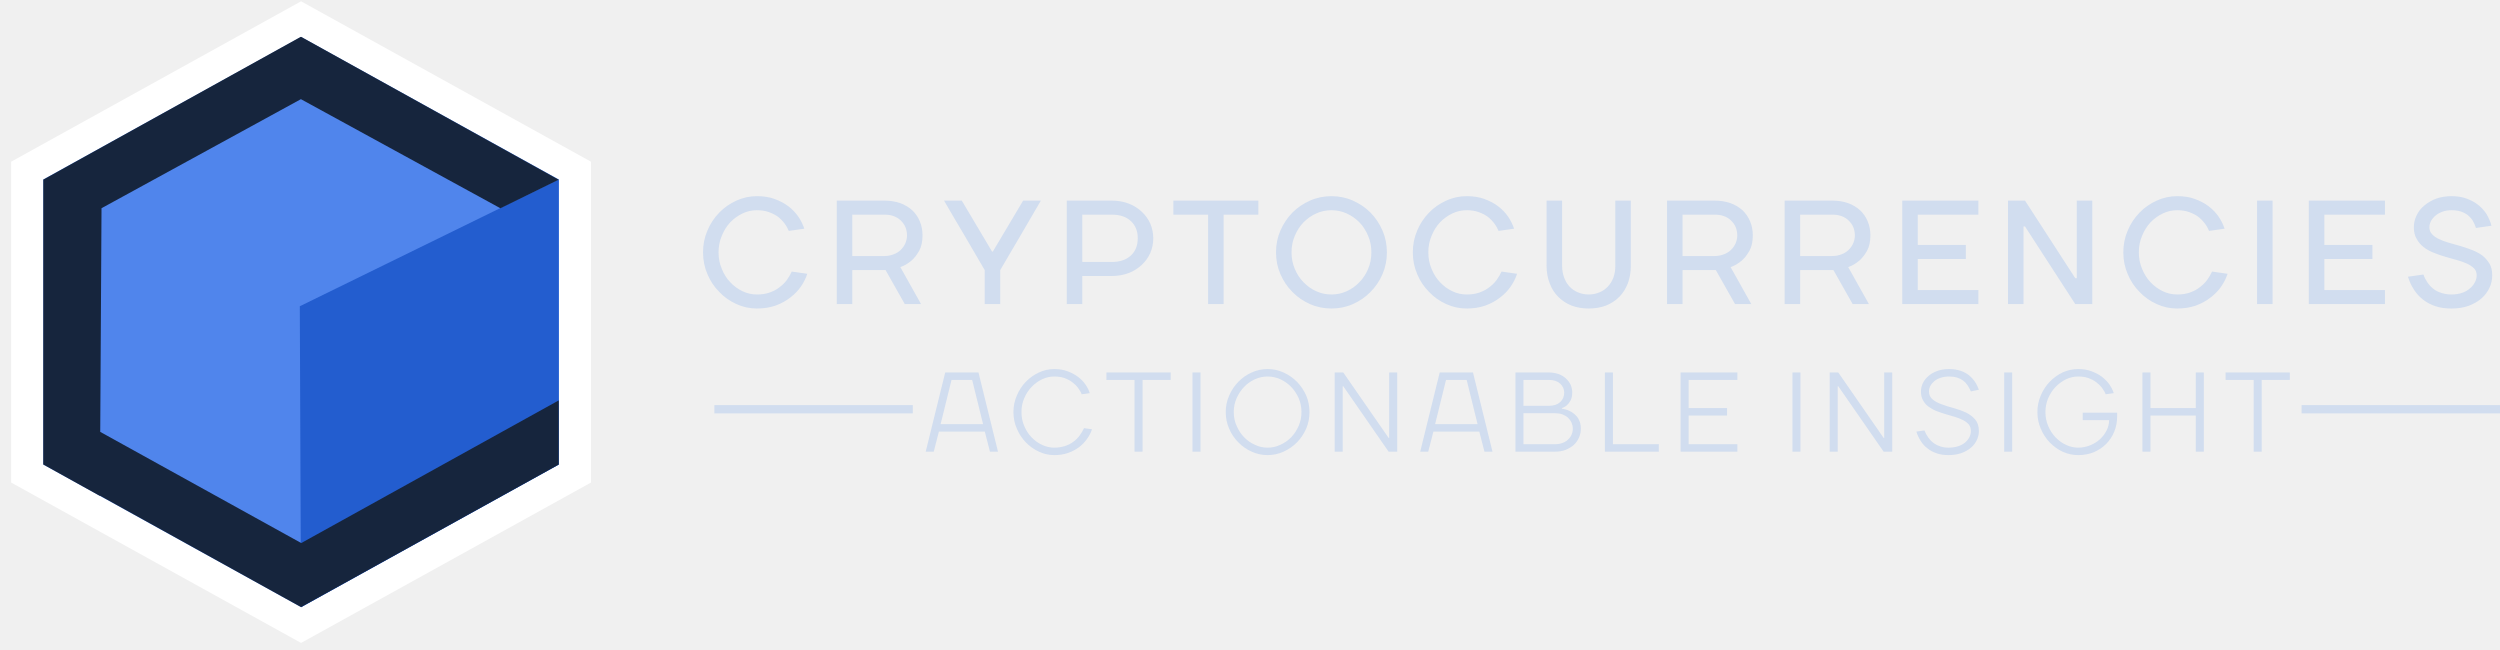
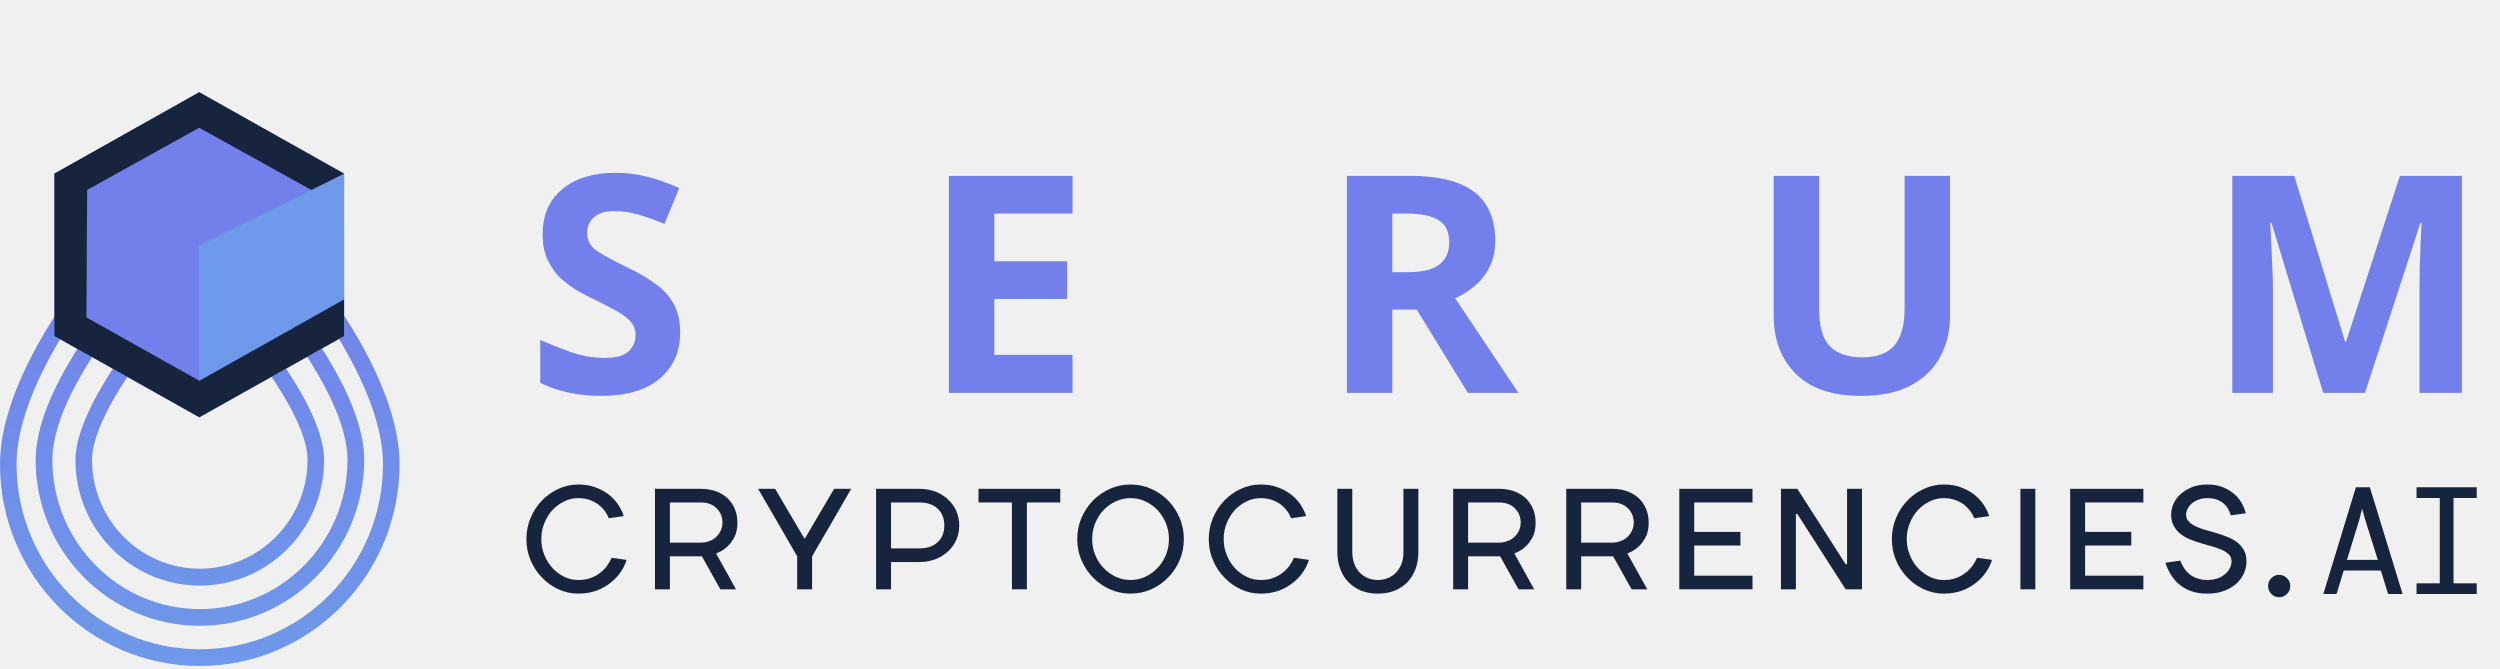
- <svg xmlns="http://www.w3.org/2000/svg" width="281" height="73" viewBox="0 0 281 73" fill="none">
-   <path d="M33.839 0.147L66.429 18.177L66.429 54.235L33.839 72.265L1.249 54.235L1.249 18.177L33.839 0.147Z" fill="white" />
-   <path d="M33.839 4.154L62.808 20.174L62.808 52.215L33.839 68.236L4.87 52.215L4.87 20.174L33.839 4.154Z" fill="#5085EC" />
-   <path d="M33.698 34.422L62.806 20.17L62.812 52.206L33.831 68.258L33.698 34.422Z" fill="#235DCF" />
-   <path fill-rule="evenodd" clip-rule="evenodd" d="M33.822 11.146L56.249 23.411L62.793 20.198L33.844 4.144L33.822 4.156L33.8 4.144L4.852 20.198L4.868 20.206L4.862 52.206L11.226 55.74L11.227 55.595V55.709L33.854 68.246V68.228L62.8 52.215V48.626V45.005L33.854 61.041V61.036L11.267 48.544L11.411 23.41L11.403 23.407L33.822 11.146Z" fill="#16253D" />
-   <path d="M85.087 34.678C85.851 34.678 86.549 34.562 87.18 34.346C87.812 34.113 88.36 33.814 88.842 33.432C89.324 33.066 89.723 32.651 90.039 32.186C90.354 31.72 90.587 31.255 90.737 30.773L88.992 30.524C88.842 30.856 88.659 31.172 88.427 31.488C88.194 31.803 87.912 32.069 87.596 32.302C87.28 32.551 86.914 32.734 86.499 32.884C86.084 33.033 85.602 33.1 85.087 33.1C84.522 33.1 83.973 32.983 83.458 32.734C82.943 32.485 82.478 32.153 82.079 31.72C81.68 31.305 81.364 30.806 81.132 30.225C80.882 29.643 80.766 29.028 80.766 28.364C80.766 27.699 80.882 27.084 81.132 26.503C81.364 25.921 81.68 25.422 82.079 24.99C82.478 24.575 82.943 24.242 83.458 23.993C83.973 23.744 84.522 23.628 85.087 23.628C85.568 23.628 86.001 23.694 86.383 23.827C86.765 23.96 87.114 24.126 87.413 24.342C87.695 24.558 87.945 24.808 88.161 25.09C88.377 25.372 88.543 25.672 88.659 25.954L90.404 25.705C90.255 25.256 90.039 24.808 89.739 24.359C89.44 23.927 89.075 23.544 88.626 23.196C88.177 22.847 87.646 22.581 87.064 22.365C86.482 22.149 85.818 22.049 85.087 22.049C84.272 22.049 83.508 22.215 82.777 22.547C82.046 22.88 81.397 23.328 80.849 23.893C80.284 24.475 79.835 25.14 79.52 25.904C79.187 26.669 79.021 27.483 79.021 28.364C79.021 29.244 79.187 30.059 79.52 30.823C79.835 31.587 80.284 32.252 80.849 32.817C81.397 33.399 82.046 33.847 82.777 34.18C83.508 34.512 84.272 34.678 85.087 34.678ZM99.372 28.779H95.799V24.126H99.405C99.787 24.126 100.136 24.176 100.452 24.292C100.768 24.409 101.034 24.575 101.25 24.791C101.466 25.007 101.648 25.239 101.765 25.522C101.881 25.805 101.948 26.12 101.948 26.453C101.948 26.768 101.881 27.051 101.765 27.333C101.648 27.616 101.466 27.865 101.25 28.081C101.034 28.297 100.768 28.463 100.452 28.58C100.136 28.713 99.771 28.779 99.372 28.779ZM95.799 30.358H99.538L101.698 34.18H103.526L101.2 30.025C101.665 29.859 102.08 29.61 102.446 29.294C102.762 29.028 103.044 28.663 103.31 28.198C103.559 27.749 103.692 27.167 103.692 26.453C103.692 25.888 103.593 25.372 103.393 24.891C103.194 24.409 102.911 23.993 102.546 23.644C102.164 23.295 101.715 23.029 101.183 22.83C100.651 22.647 100.053 22.547 99.405 22.547H94.054V34.18H95.799V30.358ZM112.424 34.18V30.358C113.172 29.078 113.936 27.765 114.717 26.453C115.481 25.14 116.246 23.844 116.994 22.547H115L111.593 28.281H111.51L108.103 22.547H106.109C106.857 23.844 107.621 25.14 108.402 26.453C109.167 27.765 109.931 29.078 110.679 30.358V34.18H112.424ZM129.628 26.785C129.628 26.203 129.511 25.655 129.295 25.14C129.063 24.625 128.747 24.176 128.331 23.794C127.916 23.412 127.434 23.096 126.869 22.88C126.287 22.664 125.656 22.547 124.975 22.547H119.906V34.18H121.651V31.023H124.975C125.656 31.023 126.287 30.906 126.869 30.69C127.434 30.474 127.916 30.158 128.331 29.776C128.747 29.394 129.063 28.945 129.295 28.43C129.511 27.915 129.628 27.367 129.628 26.785ZM127.883 26.785C127.883 27.583 127.633 28.231 127.118 28.713C126.603 29.195 125.889 29.444 124.975 29.444H121.651V24.126H124.975C125.889 24.126 126.603 24.375 127.118 24.857C127.633 25.339 127.883 25.987 127.883 26.785ZM131.884 24.126H135.789V34.18H137.534V24.126H141.439V22.547L131.884 22.547V24.126ZM155.887 28.364C155.887 27.483 155.721 26.669 155.389 25.904C155.056 25.14 154.608 24.475 154.043 23.893C153.478 23.328 152.813 22.88 152.065 22.547C151.317 22.215 150.503 22.049 149.656 22.049C148.808 22.049 147.994 22.215 147.246 22.547C146.498 22.88 145.834 23.328 145.269 23.893C144.704 24.475 144.255 25.14 143.923 25.904C143.59 26.669 143.424 27.483 143.424 28.364C143.424 29.244 143.59 30.059 143.923 30.823C144.255 31.587 144.704 32.252 145.269 32.817C145.834 33.399 146.498 33.847 147.246 34.18C147.994 34.512 148.808 34.678 149.656 34.678C150.503 34.678 151.317 34.512 152.065 34.18C152.813 33.847 153.478 33.399 154.043 32.817C154.608 32.252 155.056 31.587 155.389 30.823C155.721 30.059 155.887 29.244 155.887 28.364ZM145.169 28.364C145.169 27.699 145.285 27.084 145.535 26.503C145.784 25.921 146.1 25.422 146.515 24.99C146.93 24.575 147.396 24.242 147.944 23.993C148.492 23.744 149.057 23.628 149.656 23.628C150.254 23.628 150.819 23.744 151.367 23.993C151.916 24.242 152.381 24.575 152.796 24.99C153.212 25.422 153.528 25.921 153.777 26.503C154.026 27.084 154.142 27.699 154.142 28.364C154.142 29.028 154.026 29.643 153.777 30.225C153.528 30.806 153.212 31.305 152.796 31.72C152.381 32.153 151.916 32.485 151.367 32.734C150.819 32.983 150.254 33.1 149.656 33.1C149.057 33.1 148.492 32.983 147.944 32.734C147.396 32.485 146.93 32.153 146.515 31.72C146.1 31.305 145.784 30.806 145.535 30.225C145.285 29.643 145.169 29.028 145.169 28.364ZM164.866 34.678C165.63 34.678 166.328 34.562 166.96 34.346C167.591 34.113 168.14 33.814 168.622 33.432C169.104 33.066 169.502 32.651 169.818 32.186C170.134 31.72 170.366 31.255 170.516 30.773L168.771 30.524C168.622 30.856 168.439 31.172 168.206 31.488C167.974 31.803 167.691 32.069 167.375 32.302C167.06 32.551 166.694 32.734 166.279 32.884C165.863 33.033 165.381 33.1 164.866 33.1C164.301 33.1 163.753 32.983 163.238 32.734C162.722 32.485 162.257 32.153 161.858 31.72C161.459 31.305 161.144 30.806 160.911 30.225C160.662 29.643 160.545 29.028 160.545 28.364C160.545 27.699 160.662 27.084 160.911 26.503C161.144 25.921 161.459 25.422 161.858 24.99C162.257 24.575 162.722 24.242 163.238 23.993C163.753 23.744 164.301 23.628 164.866 23.628C165.348 23.628 165.78 23.694 166.162 23.827C166.544 23.96 166.893 24.126 167.193 24.342C167.475 24.558 167.724 24.808 167.94 25.09C168.156 25.372 168.323 25.672 168.439 25.954L170.184 25.705C170.034 25.256 169.818 24.808 169.519 24.359C169.22 23.927 168.854 23.544 168.406 23.196C167.957 22.847 167.425 22.581 166.844 22.365C166.262 22.149 165.597 22.049 164.866 22.049C164.052 22.049 163.287 22.215 162.556 22.547C161.825 22.88 161.177 23.328 160.629 23.893C160.064 24.475 159.615 25.14 159.299 25.904C158.967 26.669 158.801 27.483 158.801 28.364C158.801 29.244 158.967 30.059 159.299 30.823C159.615 31.587 160.064 32.252 160.629 32.817C161.177 33.399 161.825 33.847 162.556 34.18C163.287 34.512 164.052 34.678 164.866 34.678ZM178.57 33.1C178.138 33.1 177.739 33.017 177.373 32.867C177.008 32.718 176.692 32.501 176.426 32.219C176.16 31.936 175.961 31.604 175.811 31.205C175.662 30.806 175.579 30.358 175.579 29.859V22.547H173.834V29.859C173.834 30.59 173.95 31.255 174.183 31.837C174.399 32.435 174.731 32.95 175.147 33.365C175.562 33.781 176.06 34.113 176.642 34.346C177.224 34.562 177.855 34.678 178.57 34.678C179.284 34.678 179.932 34.562 180.514 34.346C181.096 34.113 181.594 33.781 182.01 33.365C182.425 32.95 182.741 32.435 182.973 31.837C183.189 31.255 183.306 30.59 183.306 29.859V22.547H181.561V29.859C181.561 30.358 181.494 30.806 181.345 31.205C181.195 31.604 180.979 31.936 180.713 32.219C180.448 32.501 180.132 32.718 179.766 32.867C179.401 33.017 179.002 33.1 178.57 33.1ZM192.694 28.779H189.121V24.126H192.727C193.11 24.126 193.458 24.176 193.774 24.292C194.09 24.409 194.356 24.575 194.572 24.791C194.788 25.007 194.971 25.239 195.087 25.522C195.203 25.805 195.27 26.12 195.27 26.453C195.27 26.768 195.203 27.051 195.087 27.333C194.971 27.616 194.788 27.865 194.572 28.081C194.356 28.297 194.09 28.463 193.774 28.58C193.458 28.713 193.093 28.779 192.694 28.779ZM189.121 30.358H192.86L195.021 34.18H196.848L194.522 30.025C194.987 29.859 195.403 29.61 195.768 29.294C196.084 29.028 196.367 28.663 196.632 28.198C196.882 27.749 197.015 27.167 197.015 26.453C197.015 25.888 196.915 25.372 196.716 24.891C196.516 24.409 196.234 23.993 195.868 23.644C195.486 23.295 195.037 23.029 194.505 22.83C193.974 22.647 193.375 22.547 192.727 22.547H187.376V34.18H189.121V30.358ZM205.912 28.779H202.339V24.126L205.945 24.126C206.328 24.126 206.677 24.176 206.992 24.292C207.308 24.409 207.574 24.575 207.79 24.791C208.006 25.007 208.189 25.239 208.305 25.522C208.421 25.805 208.488 26.12 208.488 26.453C208.488 26.768 208.421 27.051 208.305 27.333C208.189 27.616 208.006 27.865 207.79 28.081C207.574 28.297 207.308 28.463 206.992 28.58C206.677 28.713 206.311 28.779 205.912 28.779ZM202.339 30.358H206.078L208.239 34.18H210.067L207.74 30.025C208.205 29.859 208.621 29.61 208.986 29.294C209.302 29.028 209.585 28.663 209.851 28.198C210.1 27.749 210.233 27.167 210.233 26.453C210.233 25.888 210.133 25.372 209.934 24.891C209.734 24.409 209.452 23.993 209.086 23.644C208.704 23.295 208.255 23.029 207.724 22.83C207.192 22.647 206.594 22.547 205.945 22.547L200.595 22.547V34.18H202.339V30.358ZM222.371 32.601H215.558V29.111H220.958V27.533H215.558V24.126H222.371V22.547H213.813V34.18H222.371V32.601ZM233.261 31.272L227.611 22.547H225.7V34.18H227.445V25.456H227.611L233.261 34.18L235.172 34.18V22.547H233.427V31.272H233.261ZM244.727 34.678C245.491 34.678 246.189 34.562 246.821 34.346C247.452 34.113 248 33.814 248.482 33.432C248.964 33.066 249.363 32.651 249.679 32.186C249.995 31.72 250.227 31.255 250.377 30.773L248.632 30.524C248.482 30.856 248.3 31.172 248.067 31.488C247.834 31.803 247.552 32.069 247.236 32.302C246.92 32.551 246.555 32.734 246.139 32.884C245.724 33.033 245.242 33.1 244.727 33.1C244.162 33.1 243.613 32.983 243.098 32.734C242.583 32.485 242.118 32.153 241.719 31.72C241.32 31.305 241.004 30.806 240.772 30.225C240.522 29.643 240.406 29.028 240.406 28.364C240.406 27.699 240.522 27.084 240.772 26.503C241.004 25.921 241.32 25.422 241.719 24.99C242.118 24.575 242.583 24.242 243.098 23.993C243.613 23.744 244.162 23.628 244.727 23.628C245.209 23.628 245.641 23.694 246.023 23.827C246.405 23.96 246.754 24.126 247.053 24.342C247.336 24.558 247.585 24.808 247.801 25.09C248.017 25.372 248.183 25.672 248.3 25.954L250.044 25.705C249.895 25.256 249.679 24.808 249.38 24.359C249.081 23.927 248.715 23.544 248.266 23.196C247.818 22.847 247.286 22.581 246.704 22.365C246.123 22.149 245.458 22.049 244.727 22.049C243.912 22.049 243.148 22.215 242.417 22.547C241.686 22.88 241.038 23.328 240.489 23.893C239.924 24.475 239.476 25.14 239.16 25.904C238.827 26.669 238.661 27.483 238.661 28.364C238.661 29.244 238.827 30.059 239.16 30.823C239.476 31.587 239.924 32.252 240.489 32.817C241.038 33.399 241.686 33.847 242.417 34.18C243.148 34.512 243.912 34.678 244.727 34.678ZM255.439 34.18V22.547H253.694V34.18H255.439ZM268.071 32.601H261.257V29.111H266.658V27.533H261.257V24.126H268.071V22.547H259.513V34.18H268.071V32.601ZM278.379 30.939C278.379 31.205 278.313 31.471 278.18 31.72C278.047 31.986 277.864 32.219 277.615 32.418C277.366 32.634 277.083 32.8 276.734 32.917C276.385 33.033 275.986 33.1 275.554 33.1C275.122 33.1 274.74 33.033 274.391 32.917C274.042 32.8 273.726 32.651 273.477 32.435C273.228 32.236 273.012 32.003 272.829 31.72C272.646 31.454 272.497 31.172 272.397 30.856L270.652 31.105C270.818 31.621 271.034 32.103 271.317 32.535C271.599 32.983 271.932 33.349 272.331 33.665C272.729 33.98 273.195 34.23 273.726 34.413C274.258 34.595 274.873 34.678 275.554 34.678C276.269 34.678 276.9 34.579 277.465 34.379C278.03 34.163 278.512 33.897 278.911 33.548C279.293 33.216 279.592 32.817 279.808 32.368C280.025 31.92 280.124 31.438 280.124 30.939C280.124 30.424 280.025 29.992 279.825 29.643C279.609 29.294 279.343 28.979 279.027 28.729C278.695 28.48 278.313 28.281 277.897 28.114C277.465 27.948 277.033 27.799 276.601 27.666C276.153 27.549 275.721 27.416 275.305 27.3C274.873 27.184 274.491 27.034 274.175 26.885C273.843 26.735 273.577 26.552 273.377 26.336C273.161 26.12 273.062 25.854 273.062 25.539C273.062 25.306 273.128 25.073 273.245 24.841C273.361 24.625 273.544 24.409 273.76 24.226C273.976 24.043 274.225 23.91 274.541 23.794C274.84 23.677 275.172 23.628 275.554 23.628C275.953 23.628 276.302 23.677 276.601 23.777C276.9 23.877 277.166 24.01 277.399 24.193C277.615 24.375 277.798 24.575 277.947 24.824C278.097 25.073 278.213 25.339 278.296 25.622L280.041 25.372C279.925 24.924 279.742 24.492 279.493 24.076C279.243 23.677 278.928 23.328 278.546 23.029C278.163 22.73 277.731 22.498 277.233 22.315C276.734 22.132 276.169 22.049 275.554 22.049C274.906 22.049 274.325 22.149 273.81 22.331C273.294 22.531 272.846 22.797 272.48 23.113C272.098 23.428 271.815 23.81 271.616 24.226C271.417 24.641 271.317 25.09 271.317 25.539C271.317 26.054 271.417 26.503 271.633 26.851C271.832 27.217 272.098 27.533 272.43 27.782C272.746 28.031 273.128 28.247 273.56 28.413C273.976 28.58 274.408 28.729 274.856 28.862C275.288 28.995 275.721 29.111 276.153 29.228C276.568 29.344 276.95 29.477 277.283 29.627C277.598 29.776 277.864 29.959 278.08 30.158C278.28 30.374 278.379 30.624 278.379 30.939Z" fill="#D1DDEF" />
-   <path d="M105.725 47.672L106.951 42.707H109.272L110.497 47.672H105.725ZM112.174 50.767L109.981 41.868H106.241L104.049 50.767H104.952L105.532 48.51H110.691L111.271 50.767H112.174ZM118.489 51.154C119.069 51.154 119.585 51.077 120.062 50.909C120.527 50.742 120.939 50.522 121.3 50.252C121.649 49.981 121.945 49.671 122.19 49.323C122.435 48.975 122.616 48.626 122.745 48.252L121.842 48.123C121.713 48.42 121.545 48.691 121.352 48.949C121.159 49.22 120.926 49.452 120.656 49.645C120.385 49.852 120.062 50.019 119.701 50.135C119.34 50.252 118.94 50.316 118.489 50.316C118.025 50.316 117.573 50.213 117.135 50.006C116.683 49.8 116.296 49.516 115.948 49.155C115.6 48.794 115.329 48.368 115.123 47.878C114.916 47.401 114.813 46.873 114.813 46.318C114.813 45.763 114.916 45.247 115.123 44.757C115.329 44.28 115.6 43.855 115.948 43.493C116.296 43.132 116.683 42.849 117.135 42.629C117.573 42.423 118.025 42.32 118.489 42.32C118.914 42.32 119.288 42.371 119.624 42.487C119.959 42.604 120.256 42.758 120.514 42.952C120.772 43.145 120.991 43.352 121.171 43.597C121.352 43.842 121.494 44.074 121.584 44.319L122.487 44.19C122.397 43.867 122.229 43.545 122.01 43.223C121.79 42.9 121.507 42.617 121.171 42.358C120.823 42.101 120.436 41.894 119.985 41.727C119.533 41.559 119.043 41.481 118.489 41.481C117.896 41.481 117.328 41.611 116.774 41.868C116.219 42.126 115.729 42.475 115.303 42.913C114.878 43.352 114.542 43.867 114.297 44.448C114.039 45.028 113.91 45.66 113.91 46.318C113.91 46.976 114.039 47.608 114.297 48.188C114.542 48.768 114.878 49.284 115.303 49.723C115.729 50.161 116.219 50.509 116.774 50.767C117.328 51.025 117.896 51.154 118.489 51.154ZM124.361 42.707L127.521 42.707V50.767H128.424V42.707H131.584V41.868L124.361 41.868V42.707ZM134.938 50.767V41.868H134.035V50.767H134.938ZM146.284 46.318C146.284 46.873 146.181 47.388 145.974 47.865C145.755 48.356 145.484 48.781 145.136 49.142C144.788 49.503 144.375 49.787 143.924 49.993C143.459 50.213 142.982 50.316 142.479 50.316C141.976 50.316 141.499 50.213 141.048 49.993C140.583 49.787 140.184 49.503 139.835 49.142C139.487 48.781 139.203 48.356 138.997 47.865C138.778 47.388 138.675 46.873 138.675 46.318C138.675 45.763 138.778 45.247 138.997 44.757C139.203 44.28 139.487 43.855 139.835 43.493C140.171 43.132 140.583 42.849 141.048 42.629C141.499 42.423 141.976 42.32 142.479 42.32C142.982 42.32 143.459 42.423 143.924 42.629C144.375 42.849 144.788 43.132 145.136 43.493C145.484 43.855 145.755 44.28 145.974 44.757C146.181 45.247 146.284 45.763 146.284 46.318ZM137.772 46.318C137.772 46.976 137.901 47.608 138.159 48.188C138.404 48.768 138.752 49.284 139.19 49.723C139.616 50.161 140.119 50.509 140.687 50.767C141.254 51.025 141.847 51.154 142.479 51.154C143.111 51.154 143.704 51.025 144.272 50.767C144.839 50.509 145.342 50.161 145.781 49.723C146.206 49.284 146.555 48.768 146.813 48.188C147.058 47.608 147.187 46.976 147.187 46.318C147.187 45.66 147.058 45.028 146.813 44.448C146.555 43.867 146.206 43.352 145.781 42.913C145.342 42.475 144.839 42.126 144.272 41.868C143.704 41.611 143.111 41.481 142.479 41.481C141.847 41.481 141.254 41.611 140.687 41.868C140.119 42.126 139.616 42.475 139.19 42.913C138.752 43.364 138.404 43.88 138.159 44.461C137.901 45.041 137.772 45.66 137.772 46.318ZM156.08 49.22L150.986 41.868H150.018V50.767H150.921V43.416H150.986L156.08 50.767H157.047V41.868H156.144V49.22H156.08ZM161.307 47.672L162.532 42.707H164.854L166.079 47.672L161.307 47.672ZM167.756 50.767L165.563 41.868H161.823L159.631 50.767H160.533L161.114 48.51L166.273 48.51L166.853 50.767H167.756ZM171.237 42.707H174.139C174.655 42.707 175.067 42.849 175.364 43.119C175.661 43.403 175.815 43.739 175.815 44.125C175.815 44.564 175.661 44.925 175.364 45.196C175.067 45.467 174.655 45.609 174.139 45.609H171.237V42.707ZM174.784 49.929L171.237 49.929V46.447H174.784C175.093 46.447 175.377 46.486 175.622 46.576C175.854 46.666 176.073 46.795 176.241 46.95C176.409 47.117 176.55 47.298 176.641 47.504C176.731 47.724 176.783 47.943 176.783 48.188C176.783 48.433 176.731 48.652 176.641 48.859C176.55 49.078 176.409 49.258 176.241 49.413C176.073 49.581 175.867 49.697 175.622 49.787C175.377 49.877 175.093 49.929 174.784 49.929ZM174.139 41.868H170.334V50.767H174.784C175.222 50.767 175.622 50.703 175.983 50.561C176.331 50.419 176.641 50.239 176.899 50.006C177.144 49.774 177.337 49.503 177.479 49.181C177.621 48.871 177.685 48.536 177.685 48.188C177.685 47.93 177.66 47.698 177.595 47.492C177.531 47.298 177.453 47.117 177.35 46.963C177.247 46.821 177.131 46.692 177.002 46.576C176.873 46.46 176.744 46.37 176.615 46.292C176.305 46.111 175.957 45.995 175.557 45.931V45.867C175.777 45.802 175.97 45.686 176.138 45.531C176.28 45.402 176.421 45.222 176.538 45.002C176.654 44.783 176.718 44.486 176.718 44.125C176.718 43.816 176.654 43.519 176.538 43.248C176.409 42.978 176.228 42.745 176.009 42.539C175.79 42.333 175.519 42.165 175.196 42.049C174.874 41.933 174.526 41.868 174.139 41.868ZM181.294 49.929V41.868H180.391V50.767H186.453V49.929H181.294ZM195.283 49.929H189.802V46.705H194.122V45.867H189.802V42.707H195.283V41.868H188.899V50.767H195.283V49.929ZM202.372 50.767V41.868H201.469V50.767H202.372ZM211.719 49.22L206.624 41.868H205.657V50.767H206.56V43.416H206.624L211.719 50.767H212.686V41.868H211.783V49.22H211.719ZM221.524 48.446C221.524 48.691 221.473 48.923 221.357 49.142C221.241 49.362 221.086 49.568 220.88 49.736C220.66 49.916 220.402 50.058 220.093 50.161C219.77 50.264 219.409 50.316 219.01 50.316C218.661 50.316 218.339 50.264 218.055 50.161C217.771 50.071 217.513 49.929 217.294 49.761C217.075 49.594 216.882 49.387 216.714 49.142C216.546 48.91 216.417 48.652 216.301 48.381L215.398 48.51C215.514 48.884 215.669 49.22 215.876 49.542C216.069 49.864 216.327 50.148 216.624 50.38C216.92 50.626 217.268 50.806 217.668 50.948C218.068 51.09 218.507 51.154 219.01 51.154C219.538 51.154 220.015 51.077 220.441 50.935C220.867 50.78 221.228 50.574 221.524 50.329C221.821 50.084 222.04 49.787 222.195 49.465C222.35 49.142 222.427 48.794 222.427 48.446C222.427 47.917 222.285 47.479 222.015 47.156C221.744 46.834 221.395 46.576 220.983 46.37C220.557 46.176 220.106 46.008 219.629 45.879C219.139 45.75 218.687 45.609 218.274 45.454C217.849 45.312 217.501 45.118 217.23 44.899C216.959 44.68 216.817 44.383 216.817 43.996C216.817 43.79 216.869 43.584 216.972 43.377C217.075 43.184 217.23 43.003 217.423 42.836C217.617 42.681 217.849 42.552 218.133 42.462C218.403 42.371 218.726 42.32 219.074 42.32C219.409 42.32 219.706 42.358 219.964 42.436C220.222 42.513 220.454 42.629 220.647 42.771C220.841 42.913 221.009 43.094 221.15 43.3C221.292 43.506 221.408 43.739 221.524 43.996L222.427 43.803C222.311 43.481 222.169 43.184 221.976 42.9C221.782 42.617 221.55 42.371 221.279 42.152C221.009 41.946 220.686 41.778 220.325 41.662C219.951 41.546 219.538 41.481 219.074 41.481C218.597 41.481 218.158 41.546 217.771 41.688C217.372 41.83 217.036 42.023 216.765 42.255C216.495 42.487 216.275 42.758 216.134 43.055C215.992 43.364 215.914 43.674 215.914 43.996C215.914 44.396 215.992 44.745 216.159 45.015C216.314 45.299 216.52 45.531 216.791 45.725C217.062 45.918 217.359 46.086 217.694 46.215C218.029 46.344 218.378 46.46 218.726 46.563C219.074 46.666 219.409 46.769 219.745 46.86C220.08 46.963 220.377 47.079 220.647 47.221C220.918 47.362 221.125 47.517 221.292 47.711C221.447 47.904 221.524 48.149 221.524 48.446ZM226.17 50.767V41.868H225.268V50.767H226.17ZM233.583 50.316C233.118 50.316 232.667 50.213 232.228 50.006C231.777 49.8 231.39 49.516 231.042 49.155C230.694 48.794 230.423 48.368 230.216 47.878C230.01 47.401 229.907 46.873 229.907 46.318C229.907 45.763 230.01 45.247 230.216 44.757C230.423 44.28 230.694 43.855 231.042 43.493C231.39 43.132 231.777 42.849 232.228 42.629C232.667 42.423 233.118 42.32 233.583 42.32C234.008 42.32 234.382 42.371 234.718 42.487C235.053 42.604 235.349 42.758 235.607 42.952C235.865 43.145 236.085 43.352 236.265 43.597C236.446 43.842 236.588 44.074 236.678 44.319L237.581 44.19C237.49 43.867 237.323 43.545 237.103 43.223C236.884 42.9 236.6 42.617 236.265 42.358C235.917 42.101 235.53 41.894 235.079 41.727C234.627 41.559 234.137 41.481 233.583 41.481C232.976 41.481 232.409 41.611 231.854 41.855C231.3 42.114 230.823 42.462 230.397 42.9C229.971 43.339 229.636 43.855 229.391 44.435C229.133 45.015 229.004 45.647 229.004 46.318C229.004 46.989 229.133 47.62 229.391 48.201C229.636 48.781 229.971 49.297 230.397 49.736C230.823 50.174 231.3 50.522 231.854 50.78C232.409 51.025 232.976 51.154 233.583 51.154C234.215 51.154 234.795 51.051 235.337 50.832C235.865 50.6 236.33 50.303 236.729 49.903C237.116 49.516 237.426 49.052 237.645 48.51C237.864 47.982 237.968 47.401 237.968 46.769V46.382H234.098V47.221H237.065C237.065 47.608 236.974 47.982 236.794 48.356C236.613 48.73 236.368 49.052 236.059 49.349C235.736 49.645 235.375 49.877 234.95 50.045C234.524 50.226 234.06 50.316 233.583 50.316ZM240.81 41.868V50.767H241.713V46.705H246.807V50.767L247.71 50.767V41.868H246.807V45.867H241.713V41.868H240.81ZM250.155 42.707L253.314 42.707V50.767H254.217V42.707H257.377V41.868L250.155 41.868V42.707Z" fill="#D1DDEF" />
-   <path d="M102.598 46L80.298 46" stroke="#D1DDEF" stroke-width="0.929" />
-   <path d="M280.999 46L258.699 46" stroke="#D1DDEF" stroke-width="0.929" />
+ <svg xmlns="http://www.w3.org/2000/svg" width="217" height="58" viewBox="0 0 217 58" fill="none">
+   <path fill-rule="evenodd" clip-rule="evenodd" d="M0 40.291C0 49.95 7.779 57.808 17.341 57.808C26.902 57.808 34.681 49.95 34.681 40.291C34.681 30.828 23.323 18.908 22.84 18.406C22.564 18.113 22.108 18.113 21.817 18.392C21.527 18.671 21.527 19.132 21.804 19.425C21.831 19.453 24.719 22.467 27.565 26.557C31.282 31.903 33.244 36.648 33.244 40.291C33.244 49.154 26.115 56.357 17.341 56.357C8.567 56.357 1.437 49.141 1.437 40.291C1.437 36.648 3.385 31.903 7.074 26.557C9.893 22.467 12.753 19.453 12.781 19.425C13.057 19.132 13.057 18.671 12.767 18.392C12.477 18.113 12.021 18.113 11.745 18.406C11.62 18.531 8.788 21.518 5.9 25.706C1.99 31.386 0 36.3 0 40.291ZM17.34 54.319C9.479 54.319 3.095 47.857 3.095 39.929C3.095 32.168 13.817 21.337 14.273 20.89C14.549 20.611 15.019 20.611 15.296 20.89C15.572 21.17 15.572 21.644 15.296 21.923L15.295 21.924C15.163 22.057 4.546 32.79 4.546 39.929C4.546 47.061 10.294 52.867 17.354 52.867C24.415 52.867 30.163 47.061 30.163 39.929C30.163 36.998 28.284 32.95 24.719 28.19C22.006 24.578 19.28 21.831 19.207 21.757L19.206 21.756C18.916 21.477 18.916 21.016 19.206 20.723C19.482 20.43 19.938 20.43 20.228 20.723C20.698 21.183 31.614 32.154 31.614 39.929C31.586 47.857 25.203 54.319 17.34 54.319ZM17.341 50.829C13.612 50.829 10.322 48.913 8.383 46.005C7.226 44.268 6.55 42.177 6.55 39.928C6.55 34.079 16.318 23.751 16.733 23.318L17.244 22.774L17.769 23.304C18.197 23.737 28.132 34.065 28.132 39.914C28.132 42.169 27.455 44.265 26.296 46.005C24.357 48.915 21.068 50.829 17.341 50.829ZM17.258 24.881C16.401 25.817 14.605 27.84 12.823 30.213C9.658 34.428 7.987 37.778 7.987 39.914C7.987 45.12 12.187 49.363 17.341 49.363C22.495 49.363 26.695 45.12 26.695 39.914C26.695 37.778 24.995 34.428 21.776 30.213C19.966 27.854 18.128 25.817 17.258 24.881Z" fill="url(#paint0_linear)" />
+   <path d="M17.297 8.011L29.869 15.063V29.165L17.297 36.216L4.726 29.165V15.063L17.297 8.011Z" fill="#7380EB" />
+   <path d="M17.236 21.333L29.867 15.06L29.87 29.161L17.293 36.226L17.236 21.333Z" fill="#6E98E9" />
+   <path fill-rule="evenodd" clip-rule="evenodd" d="M17.29 11.09L27.022 16.488L29.861 15.074L17.299 8.008L17.29 8.013L17.28 8.008L4.718 15.074L4.725 15.078L4.723 29.162L7.485 30.718L7.485 30.635V30.704L17.304 36.222V36.214L29.864 29.166V27.587V25.993L17.304 33.05V33.049L7.502 27.551L7.565 16.488L7.561 16.486L17.29 11.09Z" fill="#16253D" />
+   <path d="M50.194 51.527C50.762 51.527 51.28 51.44 51.749 51.278C52.217 51.103 52.625 50.879 52.982 50.592C53.34 50.318 53.636 50.007 53.871 49.657C54.105 49.309 54.278 48.96 54.389 48.598L53.093 48.411C52.982 48.66 52.847 48.897 52.674 49.134C52.501 49.371 52.291 49.57 52.057 49.745C51.823 49.932 51.551 50.069 51.243 50.181C50.934 50.293 50.577 50.343 50.194 50.343C49.775 50.343 49.367 50.256 48.985 50.069C48.603 49.882 48.257 49.633 47.961 49.309C47.665 48.997 47.431 48.623 47.258 48.187C47.073 47.751 46.986 47.29 46.986 46.791C46.986 46.293 47.073 45.831 47.258 45.395C47.431 44.959 47.665 44.585 47.961 44.261C48.257 43.95 48.603 43.7 48.985 43.514C49.367 43.327 49.775 43.239 50.194 43.239C50.552 43.239 50.873 43.289 51.156 43.389C51.44 43.489 51.699 43.613 51.921 43.775C52.131 43.937 52.316 44.124 52.477 44.336C52.637 44.548 52.76 44.772 52.847 44.984L54.142 44.797C54.031 44.461 53.871 44.124 53.649 43.788C53.426 43.464 53.155 43.177 52.822 42.915C52.489 42.654 52.094 42.454 51.662 42.292C51.23 42.13 50.737 42.055 50.194 42.055C49.59 42.055 49.022 42.18 48.479 42.429C47.936 42.678 47.455 43.015 47.048 43.439C46.629 43.875 46.295 44.373 46.061 44.947C45.814 45.52 45.691 46.131 45.691 46.791C45.691 47.452 45.814 48.062 46.061 48.636C46.295 49.209 46.629 49.707 47.048 50.131C47.455 50.567 47.936 50.904 48.479 51.153C49.022 51.402 49.59 51.527 50.194 51.527Z" fill="#16253D" />
+   <path fill-rule="evenodd" clip-rule="evenodd" d="M58.147 48.287H60.923L62.527 51.153H63.884L62.157 48.038C62.502 47.913 62.811 47.726 63.082 47.489C63.317 47.29 63.526 47.016 63.724 46.666C63.909 46.33 64.007 45.894 64.007 45.358C64.007 44.934 63.934 44.548 63.785 44.186C63.637 43.825 63.428 43.514 63.156 43.252C62.873 42.99 62.539 42.791 62.145 42.641C61.75 42.504 61.306 42.429 60.825 42.429H56.852V51.153H58.147V48.287ZM60.8 47.103H58.147V43.613H60.825C61.108 43.613 61.367 43.651 61.602 43.738C61.836 43.825 62.034 43.95 62.194 44.112C62.354 44.274 62.49 44.448 62.576 44.66C62.663 44.872 62.712 45.109 62.712 45.358C62.712 45.595 62.663 45.807 62.576 46.019C62.49 46.23 62.354 46.417 62.194 46.579C62.034 46.741 61.836 46.866 61.602 46.953C61.367 47.053 61.096 47.103 60.8 47.103Z" fill="#16253D" />
+   <path d="M70.49 48.287V51.153H69.195V48.287C68.639 47.327 68.072 46.343 67.504 45.358C66.924 44.373 66.357 43.401 65.802 42.429H67.282L69.811 46.729H69.873L72.402 42.429H73.883C73.532 43.042 73.177 43.656 72.82 44.272L72.82 44.273L72.819 44.275C72.611 44.634 72.401 44.995 72.192 45.358C71.696 46.201 71.209 47.044 70.73 47.871L70.49 48.287Z" fill="#16253D" />
+   <path fill-rule="evenodd" clip-rule="evenodd" d="M83.262 45.607C83.262 45.171 83.176 44.76 83.016 44.373C82.843 43.987 82.609 43.651 82.3 43.364C81.992 43.077 81.634 42.84 81.214 42.678C80.783 42.517 80.314 42.429 79.808 42.429H76.045V51.153H77.341V48.785H79.808C80.314 48.785 80.783 48.698 81.214 48.536C81.634 48.374 81.992 48.137 82.3 47.85C82.609 47.564 82.843 47.227 83.016 46.841C83.176 46.455 83.262 46.043 83.262 45.607ZM81.967 45.607C81.967 46.205 81.782 46.691 81.4 47.053C81.017 47.414 80.487 47.601 79.808 47.601H77.341V43.613H79.808C80.487 43.613 81.017 43.8 81.4 44.161C81.782 44.523 81.967 45.009 81.967 45.607Z" fill="#16253D" />
+   <path d="M87.837 43.613H84.937V42.429H92.032V43.613H89.132V51.153H87.837V43.613Z" fill="#16253D" />
+   <path fill-rule="evenodd" clip-rule="evenodd" d="M102.758 46.791C102.758 46.131 102.635 45.52 102.388 44.947C102.141 44.373 101.808 43.875 101.389 43.439C100.969 43.015 100.476 42.678 99.92 42.429C99.366 42.18 98.761 42.055 98.131 42.055C97.502 42.055 96.898 42.18 96.343 42.429C95.787 42.678 95.294 43.015 94.875 43.439C94.455 43.875 94.122 44.373 93.875 44.947C93.628 45.52 93.505 46.131 93.505 46.791C93.505 47.452 93.628 48.062 93.875 48.636C94.122 49.209 94.455 49.707 94.875 50.131C95.294 50.567 95.787 50.904 96.343 51.153C96.898 51.402 97.502 51.527 98.131 51.527C98.761 51.527 99.366 51.402 99.92 51.153C100.476 50.904 100.969 50.567 101.389 50.131C101.808 49.707 102.141 49.209 102.388 48.636C102.635 48.062 102.758 47.452 102.758 46.791ZM94.8 46.791C94.8 46.293 94.887 45.831 95.072 45.395C95.257 44.959 95.492 44.585 95.8 44.261C96.108 43.95 96.454 43.7 96.861 43.514C97.268 43.327 97.687 43.239 98.131 43.239C98.575 43.239 98.995 43.327 99.402 43.514C99.81 43.7 100.155 43.95 100.463 44.261C100.772 44.585 101.006 44.959 101.191 45.395C101.376 45.831 101.463 46.293 101.463 46.791C101.463 47.29 101.376 47.751 101.191 48.187C101.006 48.623 100.772 48.997 100.463 49.309C100.155 49.633 99.81 49.882 99.402 50.069C98.995 50.256 98.575 50.343 98.131 50.343C97.687 50.343 97.268 50.256 96.861 50.069C96.454 49.882 96.108 49.633 95.8 49.309C95.492 48.997 95.257 48.623 95.072 48.187C94.887 47.751 94.8 47.29 94.8 46.791Z" fill="#16253D" />
+   <path d="M110.978 51.278C110.51 51.44 109.992 51.527 109.424 51.527C108.819 51.527 108.252 51.402 107.709 51.153C107.167 50.904 106.685 50.567 106.279 50.131C105.859 49.707 105.525 49.209 105.291 48.636C105.044 48.062 104.921 47.452 104.921 46.791C104.921 46.131 105.044 45.52 105.291 44.947C105.525 44.373 105.859 43.875 106.279 43.439C106.685 43.015 107.167 42.678 107.709 42.429C108.252 42.18 108.819 42.055 109.424 42.055C109.967 42.055 110.461 42.13 110.892 42.292C111.324 42.454 111.719 42.654 112.052 42.915C112.385 43.177 112.657 43.464 112.879 43.788C113.101 44.124 113.261 44.461 113.372 44.797L112.077 44.984C111.991 44.772 111.867 44.548 111.707 44.336C111.546 44.124 111.361 43.937 111.151 43.775C110.929 43.613 110.67 43.489 110.386 43.389C110.103 43.289 109.782 43.239 109.424 43.239C109.005 43.239 108.597 43.327 108.215 43.514C107.833 43.7 107.487 43.95 107.191 44.261C106.895 44.585 106.66 44.959 106.488 45.395C106.303 45.831 106.216 46.293 106.216 46.791C106.216 47.29 106.303 47.751 106.488 48.187C106.66 48.623 106.895 48.997 107.191 49.309C107.487 49.633 107.833 49.882 108.215 50.069C108.597 50.256 109.005 50.343 109.424 50.343C109.806 50.343 110.164 50.293 110.472 50.181C110.781 50.069 111.052 49.932 111.287 49.745C111.521 49.57 111.731 49.371 111.904 49.134C112.077 48.897 112.213 48.66 112.323 48.411L113.618 48.598C113.508 48.96 113.335 49.309 113.101 49.657C112.866 50.007 112.57 50.318 112.213 50.592C111.855 50.879 111.448 51.103 110.978 51.278Z" fill="#16253D" />
+   <path d="M119.598 50.343C119.277 50.343 118.981 50.281 118.71 50.169C118.438 50.056 118.204 49.894 118.007 49.682C117.809 49.471 117.661 49.221 117.55 48.922C117.439 48.623 117.378 48.287 117.378 47.913V42.429H116.082V47.913C116.082 48.461 116.169 48.96 116.341 49.396C116.501 49.844 116.749 50.231 117.057 50.542C117.365 50.854 117.735 51.103 118.167 51.278C118.599 51.44 119.067 51.527 119.598 51.527C120.129 51.527 120.61 51.44 121.041 51.278C121.474 51.103 121.843 50.854 122.152 50.542C122.461 50.231 122.695 49.844 122.868 49.396C123.028 48.96 123.114 48.461 123.114 47.913V42.429H121.819V47.913C121.819 48.287 121.769 48.623 121.659 48.922C121.547 49.221 121.387 49.471 121.19 49.682C120.992 49.894 120.758 50.056 120.487 50.169C120.215 50.281 119.919 50.343 119.598 50.343Z" fill="#16253D" />
+   <path fill-rule="evenodd" clip-rule="evenodd" d="M130.208 48.287H127.431V51.153H126.136V42.429H130.109C130.59 42.429 131.034 42.504 131.429 42.641C131.824 42.791 132.157 42.99 132.441 43.252C132.712 43.514 132.922 43.825 133.07 44.186C133.218 44.548 133.292 44.934 133.292 45.358C133.292 45.894 133.193 46.33 133.008 46.666C132.811 47.016 132.601 47.29 132.367 47.489C132.096 47.726 131.787 47.913 131.441 48.038L133.169 51.153H131.811L130.208 48.287ZM127.431 47.103H130.084C130.381 47.103 130.652 47.053 130.886 46.953C131.12 46.866 131.318 46.741 131.478 46.579C131.639 46.417 131.775 46.23 131.861 46.019C131.947 45.807 131.997 45.595 131.997 45.358C131.997 45.109 131.947 44.872 131.861 44.66C131.775 44.448 131.639 44.274 131.478 44.112C131.318 43.95 131.12 43.825 130.886 43.738C130.652 43.651 130.393 43.613 130.109 43.613H127.431V47.103Z" fill="#16253D" />
+   <path fill-rule="evenodd" clip-rule="evenodd" d="M137.245 48.287H140.021L141.625 51.153H142.982L141.255 48.038C141.601 47.913 141.909 47.726 142.18 47.489C142.414 47.29 142.624 47.016 142.821 46.666C143.006 46.33 143.105 45.894 143.105 45.358C143.105 44.934 143.032 44.548 142.883 44.186C142.735 43.825 142.525 43.514 142.254 43.252C141.97 42.99 141.637 42.791 141.243 42.641C140.847 42.504 140.403 42.429 139.922 42.429H135.95V51.153H137.245V48.287ZM139.897 47.103H137.245V43.613H139.922C140.206 43.613 140.465 43.651 140.7 43.738C140.934 43.825 141.131 43.95 141.291 44.112C141.452 44.274 141.588 44.448 141.674 44.66C141.761 44.872 141.81 45.109 141.81 45.358C141.81 45.595 141.761 45.807 141.674 46.019C141.588 46.23 141.452 46.417 141.291 46.579C141.131 46.741 140.934 46.866 140.7 46.953C140.465 47.053 140.194 47.103 139.897 47.103Z" fill="#16253D" />
+   <path d="M147.058 49.969H152.117V51.153H145.763V42.429H152.117V43.613H147.058V46.168H151.068V47.352H147.058V49.969Z" fill="#16253D" />
+   <path d="M160.202 48.972L156.008 42.429H154.588V51.153H155.884V44.61H156.008L160.202 51.153H161.621V42.429H160.326V48.972H160.202Z" fill="#16253D" />
+   <path d="M170.269 51.278C169.8 51.44 169.282 51.527 168.715 51.527C168.11 51.527 167.543 51.402 167 51.153C166.457 50.904 165.975 50.567 165.568 50.131C165.149 49.707 164.816 49.209 164.581 48.636C164.335 48.062 164.212 47.452 164.212 46.791C164.212 46.131 164.335 45.52 164.581 44.947C164.816 44.373 165.149 43.875 165.568 43.439C165.975 43.015 166.457 42.678 167 42.429C167.543 42.18 168.11 42.055 168.715 42.055C169.257 42.055 169.751 42.13 170.183 42.292C170.614 42.454 171.009 42.654 171.342 42.915C171.676 43.177 171.947 43.464 172.169 43.788C172.391 44.124 172.551 44.461 172.662 44.797L171.367 44.984C171.281 44.772 171.157 44.548 170.997 44.336C170.836 44.124 170.651 43.937 170.441 43.775C170.219 43.613 169.961 43.489 169.676 43.389C169.393 43.289 169.073 43.239 168.715 43.239C168.295 43.239 167.888 43.327 167.505 43.514C167.123 43.7 166.778 43.95 166.481 44.261C166.185 44.585 165.951 44.959 165.778 45.395C165.593 45.831 165.507 46.293 165.507 46.791C165.507 47.29 165.593 47.751 165.778 48.187C165.951 48.623 166.185 48.997 166.481 49.309C166.778 49.633 167.123 49.882 167.505 50.069C167.888 50.256 168.295 50.343 168.715 50.343C169.097 50.343 169.454 50.293 169.763 50.181C170.071 50.069 170.342 49.932 170.577 49.745C170.812 49.57 171.021 49.371 171.194 49.134C171.367 48.897 171.503 48.66 171.613 48.411L172.909 48.598C172.798 48.96 172.626 49.309 172.391 49.657C172.156 50.007 171.861 50.318 171.503 50.592C171.145 50.879 170.738 51.103 170.269 51.278Z" fill="#16253D" />
+   <path d="M176.668 42.429H175.372V51.153H176.668V42.429Z" fill="#16253D" />
+   <path d="M180.987 49.969H186.045V51.153H179.692V42.429H186.045V43.613H180.987V46.168H184.996V47.352H180.987V49.969Z" fill="#16253D" />
+   <path d="M193.699 48.723C193.699 48.922 193.649 49.122 193.55 49.309C193.452 49.508 193.317 49.682 193.132 49.832C192.946 49.994 192.737 50.119 192.477 50.206C192.218 50.293 191.923 50.343 191.602 50.343C191.281 50.343 190.997 50.293 190.738 50.206C190.479 50.119 190.244 50.007 190.059 49.844C189.874 49.695 189.714 49.52 189.578 49.309C189.443 49.109 189.331 48.897 189.258 48.66L187.962 48.847C188.085 49.234 188.245 49.595 188.456 49.919C188.665 50.256 188.912 50.53 189.208 50.767C189.504 51.004 189.85 51.191 190.244 51.328C190.639 51.465 191.096 51.527 191.602 51.527C192.132 51.527 192.601 51.452 193.02 51.303C193.44 51.141 193.798 50.941 194.093 50.679C194.377 50.43 194.599 50.131 194.76 49.795C194.92 49.458 194.994 49.097 194.994 48.723C194.994 48.337 194.92 48.013 194.772 47.751C194.612 47.489 194.414 47.252 194.18 47.065C193.933 46.878 193.649 46.729 193.341 46.604C193.02 46.48 192.699 46.367 192.379 46.268C192.164 46.212 191.954 46.15 191.749 46.09L191.748 46.089C191.635 46.057 191.525 46.024 191.417 45.994C191.096 45.906 190.812 45.794 190.577 45.682C190.331 45.57 190.133 45.433 189.986 45.271C189.825 45.109 189.751 44.909 189.751 44.672C189.751 44.498 189.8 44.324 189.887 44.149C189.973 43.987 190.109 43.825 190.269 43.688C190.43 43.551 190.615 43.451 190.849 43.364C191.071 43.277 191.318 43.239 191.602 43.239C191.897 43.239 192.156 43.277 192.379 43.352C192.601 43.426 192.798 43.526 192.971 43.663C193.132 43.8 193.267 43.95 193.378 44.137C193.489 44.324 193.576 44.523 193.637 44.735L194.933 44.548C194.847 44.211 194.711 43.887 194.526 43.576C194.34 43.277 194.106 43.015 193.822 42.791C193.539 42.566 193.218 42.392 192.847 42.255C192.477 42.118 192.058 42.055 191.602 42.055C191.12 42.055 190.688 42.13 190.306 42.267C189.924 42.417 189.59 42.616 189.319 42.853C189.036 43.09 188.825 43.376 188.678 43.688C188.529 44 188.456 44.336 188.456 44.672C188.456 45.059 188.529 45.395 188.69 45.657C188.838 45.931 189.036 46.168 189.282 46.355C189.516 46.542 189.8 46.704 190.121 46.828C190.43 46.953 190.751 47.065 191.083 47.165C191.404 47.265 191.725 47.352 192.045 47.439C192.354 47.526 192.638 47.626 192.884 47.738C193.119 47.85 193.317 47.988 193.477 48.137C193.625 48.299 193.699 48.486 193.699 48.723Z" fill="#16253D" />
+   <path d="M197.83 51.841C197.567 51.841 197.34 51.745 197.151 51.554C196.962 51.363 196.868 51.134 196.868 50.868C196.868 50.597 196.962 50.368 197.151 50.181C197.344 49.99 197.57 49.895 197.83 49.895C198.091 49.895 198.315 49.99 198.504 50.181C198.698 50.368 198.794 50.597 198.794 50.868C198.794 51.134 198.699 51.363 198.51 51.554C198.321 51.745 198.095 51.841 197.83 51.841ZM202.812 51.56H201.666L204.491 42.295H205.702L208.545 51.56H207.286L206.66 49.525H203.433L202.812 51.56ZM203.717 48.599H206.394L205.289 45.083L205.029 44.152L204.798 45.083L203.717 48.599ZM209.756 51.56V50.635H211.772V43.227H209.756V42.295H214.98V43.227H212.966V50.635H214.98V51.56H209.756Z" fill="#16253D" />
+   <path d="M59.037 28.877C59.037 30.548 58.436 31.885 57.234 32.887C56.051 33.872 54.362 34.364 52.168 34.364C50.2 34.364 48.442 33.986 46.892 33.23V29.51C47.78 29.897 48.694 30.258 49.635 30.592C50.592 30.909 51.541 31.067 52.481 31.067C53.456 31.067 54.144 30.882 54.544 30.513C54.962 30.126 55.171 29.642 55.171 29.062C55.171 28.587 55.006 28.182 54.675 27.848C54.362 27.514 53.935 27.206 53.395 26.925C52.856 26.626 52.237 26.309 51.541 25.975C51.106 25.764 50.636 25.518 50.131 25.236C49.626 24.937 49.138 24.577 48.668 24.155C48.216 23.715 47.841 23.187 47.545 22.572C47.249 21.956 47.101 21.217 47.101 20.356C47.101 18.667 47.667 17.357 48.799 16.425C49.931 15.475 51.471 15 53.422 15C54.397 15 55.319 15.114 56.19 15.343C57.078 15.572 58.001 15.897 58.958 16.319L57.678 19.432C56.825 19.081 56.059 18.808 55.38 18.614C54.701 18.421 54.005 18.324 53.291 18.324C52.542 18.324 51.968 18.5 51.567 18.852C51.167 19.203 50.967 19.661 50.967 20.224C50.967 20.892 51.263 21.42 51.855 21.807C52.446 22.194 53.326 22.669 54.492 23.231C55.45 23.689 56.26 24.163 56.921 24.656C57.6 25.148 58.123 25.729 58.488 26.397C58.854 27.066 59.037 27.892 59.037 28.877ZM93.096 34.101H82.362V15.264H93.096V18.535H86.305V22.677H92.626V25.949H86.305V30.803H93.096V34.101ZM122.344 15.264C124.886 15.264 126.758 15.73 127.959 16.662C129.178 17.594 129.787 19.01 129.787 20.91C129.787 21.771 129.622 22.528 129.291 23.178C128.978 23.812 128.551 24.357 128.011 24.814C127.49 25.254 126.923 25.614 126.314 25.896L131.798 34.101H127.411L122.971 26.872H120.855V34.101H116.912V15.264H122.344ZM122.057 18.535H120.855V23.627H122.136C123.441 23.627 124.372 23.407 124.929 22.967C125.505 22.528 125.792 21.877 125.792 21.015C125.792 20.118 125.487 19.485 124.877 19.116C124.285 18.729 123.345 18.535 122.057 18.535ZM169.263 27.452C169.263 28.754 168.975 29.932 168.401 30.988C167.844 32.025 166.99 32.852 165.841 33.468C164.71 34.066 163.273 34.364 161.532 34.364C159.06 34.364 157.18 33.731 155.891 32.465C154.603 31.181 153.959 29.493 153.959 27.4V15.264H157.902V26.793C157.902 28.341 158.216 29.431 158.842 30.064C159.469 30.697 160.4 31.014 161.636 31.014C162.925 31.014 163.857 30.671 164.431 29.985C165.023 29.299 165.319 28.226 165.319 26.767V15.264H169.263V27.452ZM201.653 34.101L197.161 19.327H197.056C197.073 19.678 197.099 20.206 197.135 20.91C197.169 21.613 197.204 22.369 197.239 23.178C197.274 23.97 197.291 24.691 197.291 25.342V34.101H193.766V15.264H199.145L203.559 29.669H203.637L208.312 15.264H213.693V34.101H210.01V25.183C210.01 24.585 210.019 23.9 210.036 23.126C210.071 22.352 210.097 21.622 210.114 20.936C210.149 20.233 210.175 19.705 210.193 19.353H210.088L205.283 34.101H201.653Z" fill="#7380EB" />
+   <defs>
+     <linearGradient id="paint0_linear" x1="17.341" y1="57.804" x2="17.341" y2="18.182" gradientUnits="userSpaceOnUse">
+       <stop stop-color="#6E98E9" />
+       <stop offset="1" stop-color="#7380EB" />
+     </linearGradient>
+   </defs>
</svg>
